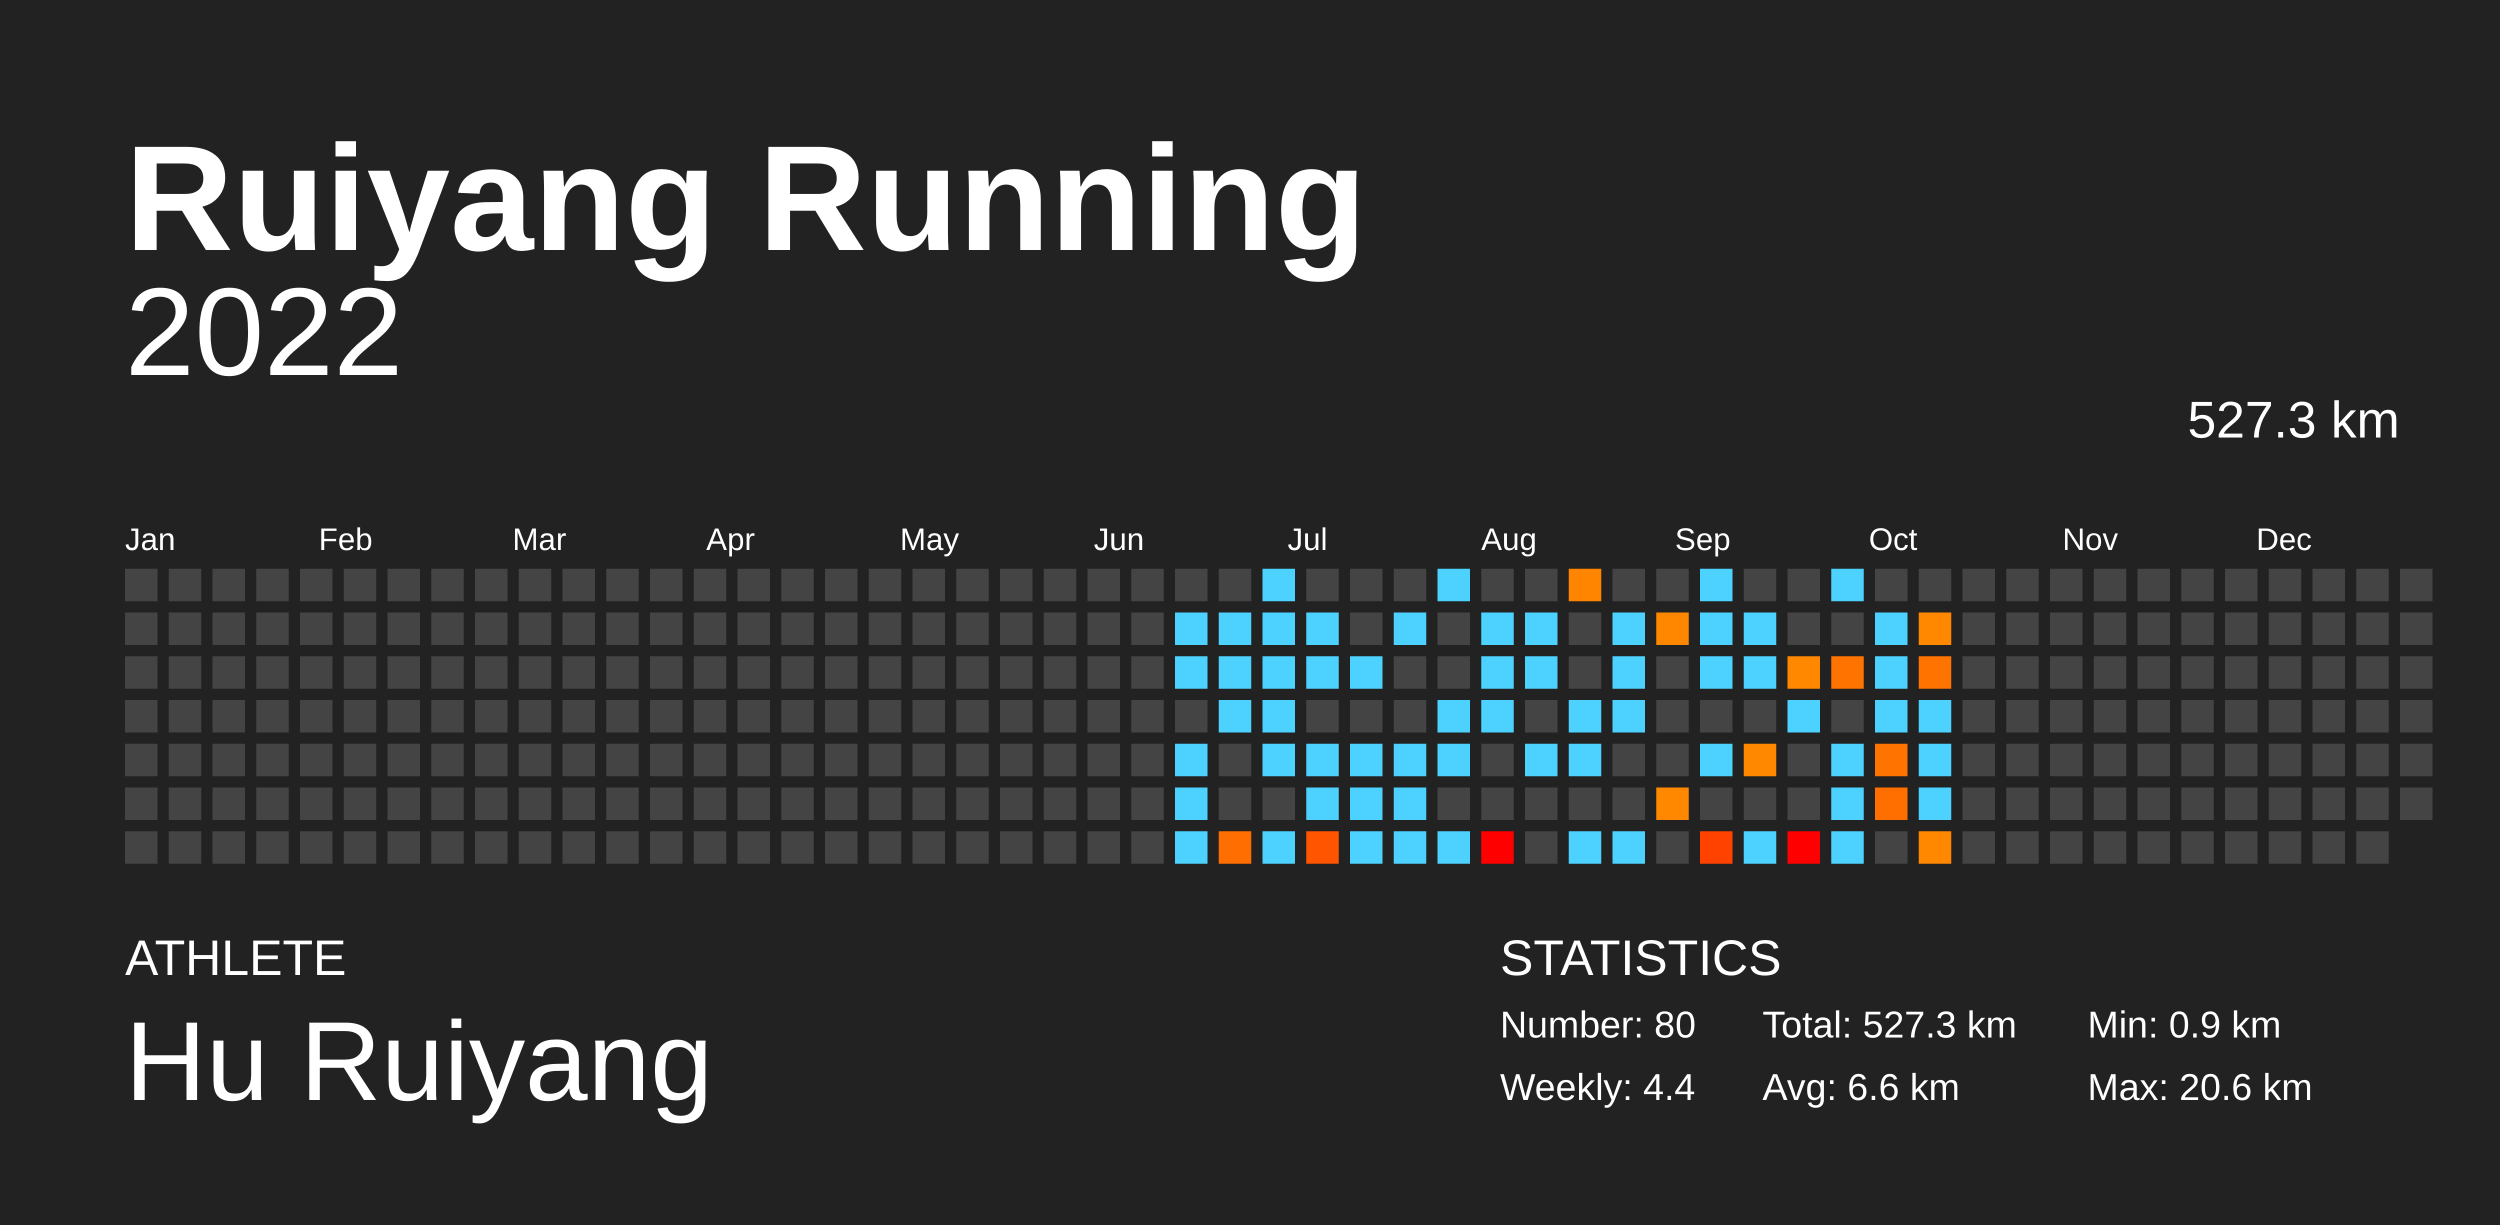
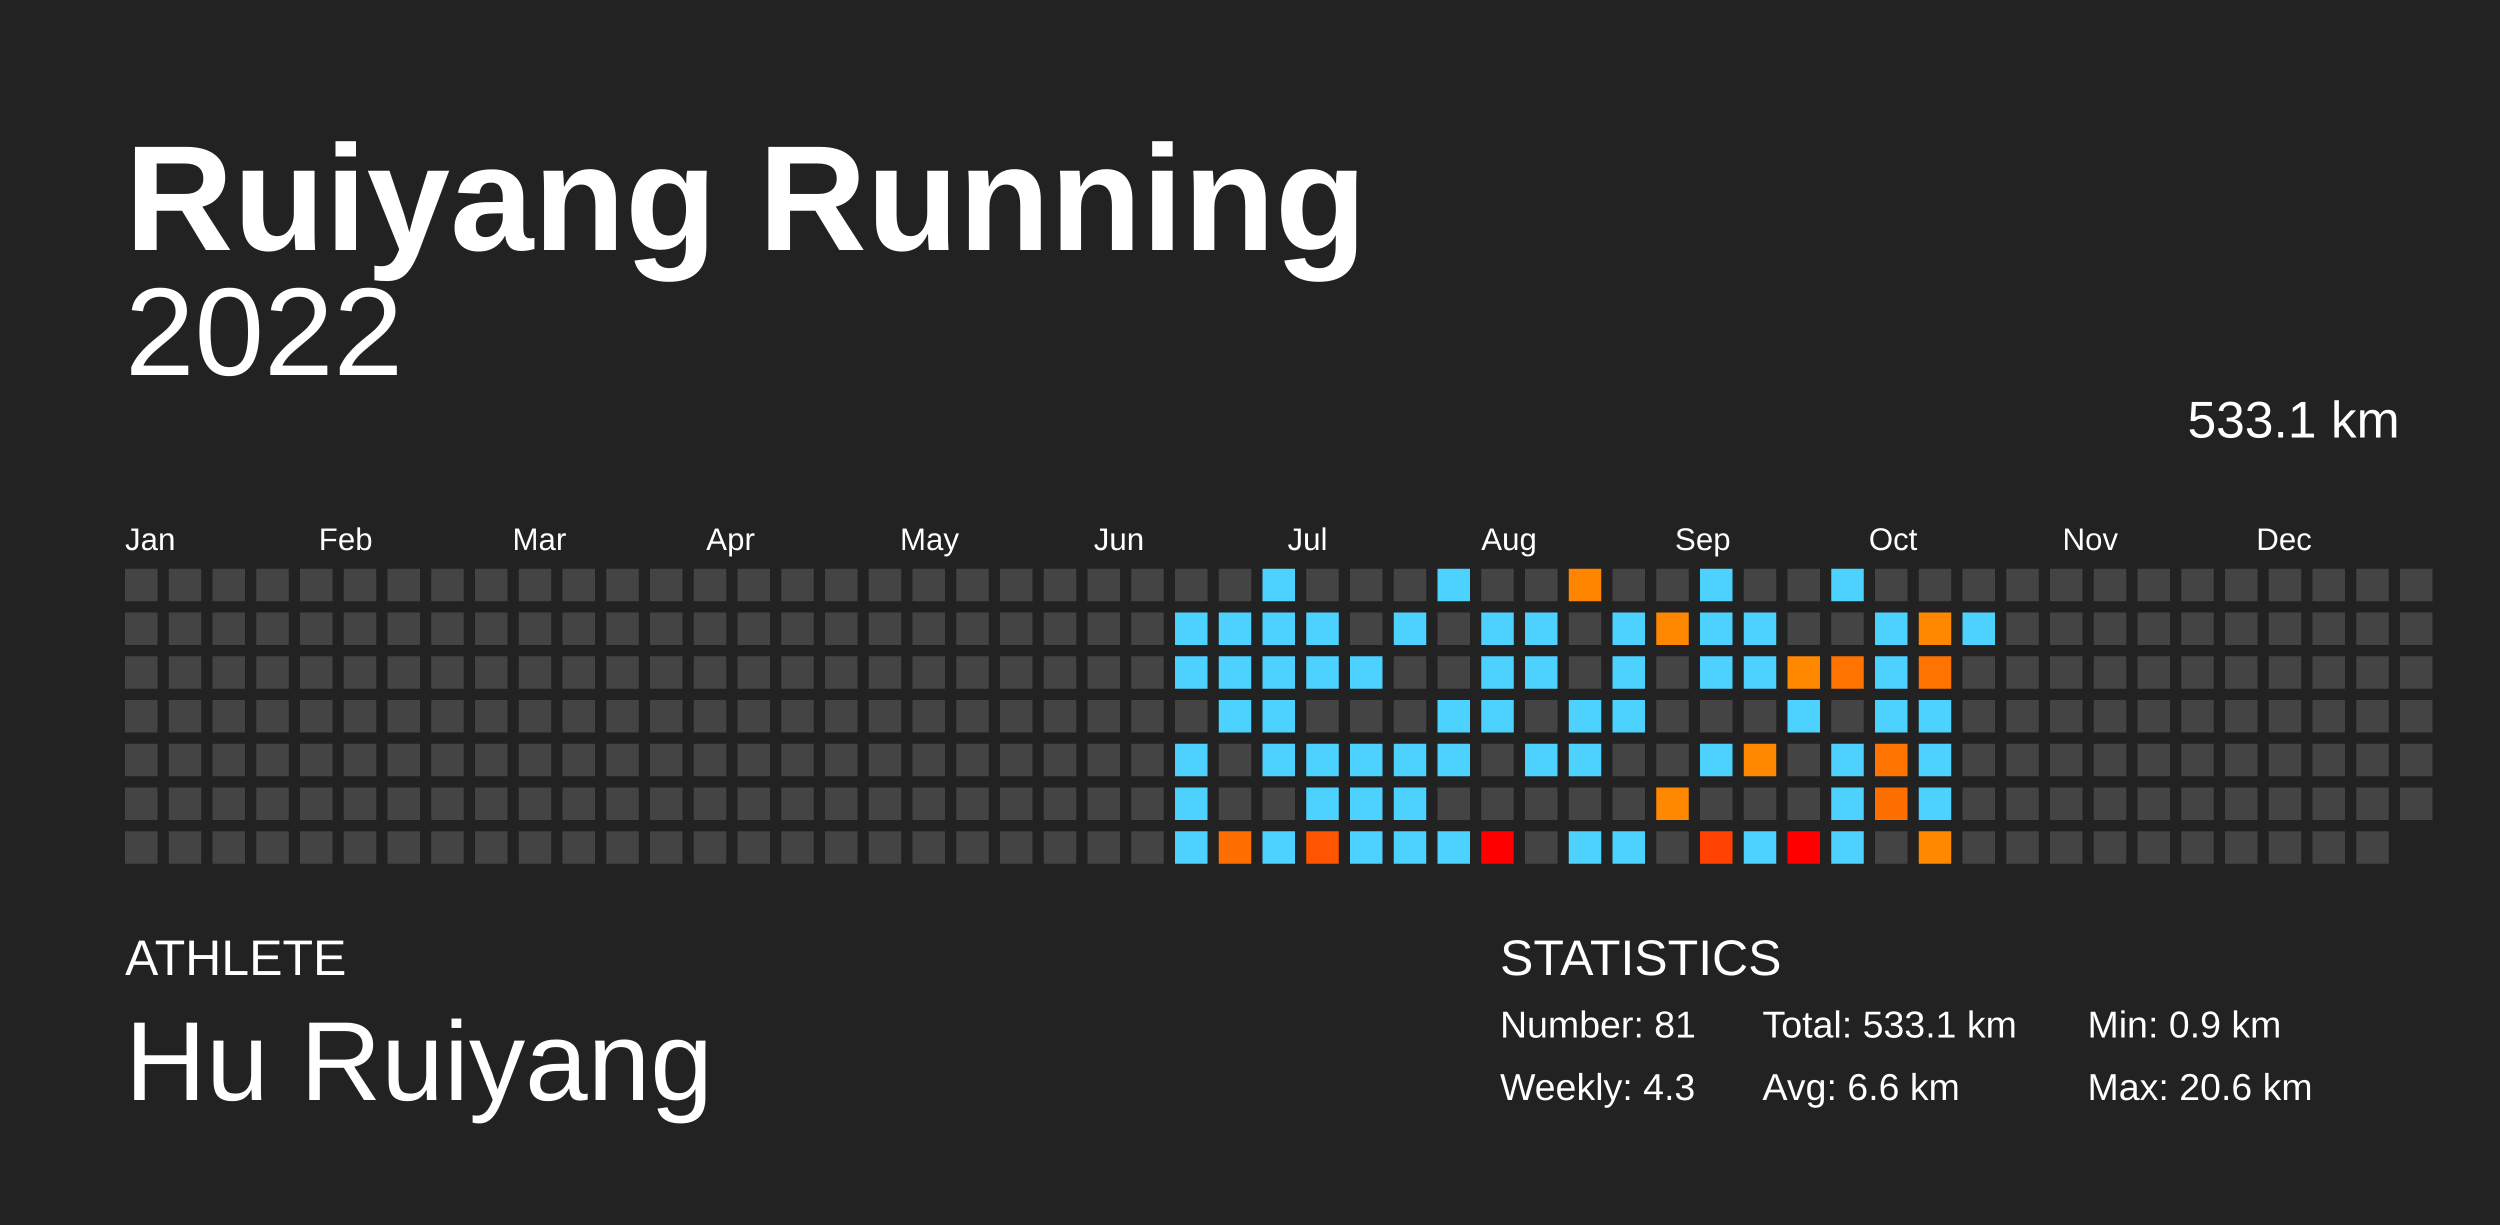
<svg xmlns="http://www.w3.org/2000/svg" baseProfile="full" height="98mm" version="1.1" viewBox="0,0,200,98" width="200mm">
  <defs />
  <rect fill="#222222" height="98" width="200" x="0" y="0" />
  <text fill="#FFFFFF" style="font-size:12px; font-family:Arial; font-weight:bold;" x="10" y="20">Ruiyang Running</text>
  <text fill="#FFFFFF" style="font-size:4px; font-family:Arial" x="10" y="78">ATHLETE</text>
  <text fill="#FFFFFF" style="font-size:9px; font-family:Arial" x="10" y="88">Hu Ruiyang</text>
  <text fill="#FFFFFF" style="font-size:4px; font-family:Arial" x="120" y="78">STATISTICS</text>
-   <text fill="#FFFFFF" style="font-size:3px; font-family:Arial" x="120" y="83">Number: 80</text>
-   <text fill="#FFFFFF" style="font-size:3px; font-family:Arial" x="120" y="88">Weekly: 4.4</text>
-   <text fill="#FFFFFF" style="font-size:3px; font-family:Arial" x="141" y="83">Total: 527.3 km</text>
+   <text fill="#FFFFFF" style="font-size:3px; font-family:Arial" x="120" y="83">Number: 81</text>
+   <text fill="#FFFFFF" style="font-size:3px; font-family:Arial" x="120" y="88">Weekly: 4.3</text>
+   <text fill="#FFFFFF" style="font-size:3px; font-family:Arial" x="141" y="83">Total: 533.1 km</text>
  <text fill="#FFFFFF" style="font-size:3px; font-family:Arial" x="141" y="88">Avg: 6.6 km</text>
  <text fill="#FFFFFF" style="font-size:3px; font-family:Arial" x="167" y="83">Min: 0.9 km</text>
  <text fill="#FFFFFF" style="font-size:3px; font-family:Arial" x="167" y="88">Max: 20.6 km</text>
  <text alignment-baseline="hanging" fill="#FFFFFF" style="font-size:10.0px; font-family:Arial;" x="10" y="30">2022</text>
-   <text alignment-baseline="hanging" fill="#FFFFFF" style="font-size:4.125px; font-family:Arial;" x="175" y="35">527.3 km</text>
+   <text alignment-baseline="hanging" fill="#FFFFFF" style="font-size:4.125px; font-family:Arial;" x="175" y="35">533.1 km</text>
  <text fill="#FFFFFF" style="font-size:2.5px; font-family:Arial" x="10.0" y="44">Jan</text>
  <text fill="#FFFFFF" style="font-size:2.5px; font-family:Arial" x="25.5" y="44">Feb</text>
  <text fill="#FFFFFF" style="font-size:2.5px; font-family:Arial" x="41.0" y="44">Mar</text>
  <text fill="#FFFFFF" style="font-size:2.5px; font-family:Arial" x="56.5" y="44">Apr</text>
  <text fill="#FFFFFF" style="font-size:2.5px; font-family:Arial" x="72.0" y="44">May</text>
  <text fill="#FFFFFF" style="font-size:2.5px; font-family:Arial" x="87.5" y="44">Jun</text>
  <text fill="#FFFFFF" style="font-size:2.5px; font-family:Arial" x="103.0" y="44">Jul</text>
  <text fill="#FFFFFF" style="font-size:2.5px; font-family:Arial" x="118.5" y="44">Aug</text>
  <text fill="#FFFFFF" style="font-size:2.5px; font-family:Arial" x="134.0" y="44">Sep</text>
  <text fill="#FFFFFF" style="font-size:2.5px; font-family:Arial" x="149.5" y="44">Oct</text>
  <text fill="#FFFFFF" style="font-size:2.5px; font-family:Arial" x="165.0" y="44">Nov</text>
  <text fill="#FFFFFF" style="font-size:2.5px; font-family:Arial" x="180.5" y="44">Dec</text>
  <rect fill="#444444" height="2.6" width="2.6" x="10.0" y="45.5" />
  <rect fill="#444444" height="2.6" width="2.6" x="10.0" y="49.0" />
  <rect fill="#444444" height="2.6" width="2.6" x="10.0" y="52.5" />
  <rect fill="#444444" height="2.6" width="2.6" x="10.0" y="56.0" />
  <rect fill="#444444" height="2.6" width="2.6" x="10.0" y="59.5" />
  <rect fill="#444444" height="2.6" width="2.6" x="10.0" y="63.0" />
  <rect fill="#444444" height="2.6" width="2.6" x="10.0" y="66.5" />
  <rect fill="#444444" height="2.6" width="2.6" x="13.5" y="45.5" />
  <rect fill="#444444" height="2.6" width="2.6" x="13.5" y="49.0" />
  <rect fill="#444444" height="2.6" width="2.6" x="13.5" y="52.5" />
  <rect fill="#444444" height="2.6" width="2.6" x="13.5" y="56.0" />
  <rect fill="#444444" height="2.6" width="2.6" x="13.5" y="59.5" />
  <rect fill="#444444" height="2.6" width="2.6" x="13.5" y="63.0" />
  <rect fill="#444444" height="2.6" width="2.6" x="13.5" y="66.5" />
  <rect fill="#444444" height="2.6" width="2.6" x="17.0" y="45.5" />
  <rect fill="#444444" height="2.6" width="2.6" x="17.0" y="49.0" />
  <rect fill="#444444" height="2.6" width="2.6" x="17.0" y="52.5" />
  <rect fill="#444444" height="2.6" width="2.6" x="17.0" y="56.0" />
  <rect fill="#444444" height="2.6" width="2.6" x="17.0" y="59.5" />
  <rect fill="#444444" height="2.6" width="2.6" x="17.0" y="63.0" />
  <rect fill="#444444" height="2.6" width="2.6" x="17.0" y="66.5" />
  <rect fill="#444444" height="2.6" width="2.6" x="20.5" y="45.5" />
  <rect fill="#444444" height="2.6" width="2.6" x="20.5" y="49.0" />
  <rect fill="#444444" height="2.6" width="2.6" x="20.5" y="52.5" />
  <rect fill="#444444" height="2.6" width="2.6" x="20.5" y="56.0" />
  <rect fill="#444444" height="2.6" width="2.6" x="20.5" y="59.5" />
  <rect fill="#444444" height="2.6" width="2.6" x="20.5" y="63.0" />
  <rect fill="#444444" height="2.6" width="2.6" x="20.5" y="66.5" />
  <rect fill="#444444" height="2.6" width="2.6" x="24.0" y="45.5" />
  <rect fill="#444444" height="2.6" width="2.6" x="24.0" y="49.0" />
  <rect fill="#444444" height="2.6" width="2.6" x="24.0" y="52.5" />
  <rect fill="#444444" height="2.6" width="2.6" x="24.0" y="56.0" />
  <rect fill="#444444" height="2.6" width="2.6" x="24.0" y="59.5" />
  <rect fill="#444444" height="2.6" width="2.6" x="24.0" y="63.0" />
  <rect fill="#444444" height="2.6" width="2.6" x="24.0" y="66.5" />
  <rect fill="#444444" height="2.6" width="2.6" x="27.5" y="45.5" />
  <rect fill="#444444" height="2.6" width="2.6" x="27.5" y="49.0" />
  <rect fill="#444444" height="2.6" width="2.6" x="27.5" y="52.5" />
  <rect fill="#444444" height="2.6" width="2.6" x="27.5" y="56.0" />
  <rect fill="#444444" height="2.6" width="2.6" x="27.5" y="59.5" />
  <rect fill="#444444" height="2.6" width="2.6" x="27.5" y="63.0" />
  <rect fill="#444444" height="2.6" width="2.6" x="27.5" y="66.5" />
  <rect fill="#444444" height="2.6" width="2.6" x="31.0" y="45.5" />
  <rect fill="#444444" height="2.6" width="2.6" x="31.0" y="49.0" />
  <rect fill="#444444" height="2.6" width="2.6" x="31.0" y="52.5" />
  <rect fill="#444444" height="2.6" width="2.6" x="31.0" y="56.0" />
  <rect fill="#444444" height="2.6" width="2.6" x="31.0" y="59.5" />
  <rect fill="#444444" height="2.6" width="2.6" x="31.0" y="63.0" />
  <rect fill="#444444" height="2.6" width="2.6" x="31.0" y="66.5" />
  <rect fill="#444444" height="2.6" width="2.6" x="34.5" y="45.5" />
  <rect fill="#444444" height="2.6" width="2.6" x="34.5" y="49.0" />
  <rect fill="#444444" height="2.6" width="2.6" x="34.5" y="52.5" />
  <rect fill="#444444" height="2.6" width="2.6" x="34.5" y="56.0" />
  <rect fill="#444444" height="2.6" width="2.6" x="34.5" y="59.5" />
  <rect fill="#444444" height="2.6" width="2.6" x="34.5" y="63.0" />
  <rect fill="#444444" height="2.6" width="2.6" x="34.5" y="66.5" />
  <rect fill="#444444" height="2.6" width="2.6" x="38.0" y="45.5" />
  <rect fill="#444444" height="2.6" width="2.6" x="38.0" y="49.0" />
  <rect fill="#444444" height="2.6" width="2.6" x="38.0" y="52.5" />
  <rect fill="#444444" height="2.6" width="2.6" x="38.0" y="56.0" />
  <rect fill="#444444" height="2.6" width="2.6" x="38.0" y="59.5" />
  <rect fill="#444444" height="2.6" width="2.6" x="38.0" y="63.0" />
  <rect fill="#444444" height="2.6" width="2.6" x="38.0" y="66.5" />
  <rect fill="#444444" height="2.6" width="2.6" x="41.5" y="45.5" />
  <rect fill="#444444" height="2.6" width="2.6" x="41.5" y="49.0" />
  <rect fill="#444444" height="2.6" width="2.6" x="41.5" y="52.5" />
  <rect fill="#444444" height="2.6" width="2.6" x="41.5" y="56.0" />
  <rect fill="#444444" height="2.6" width="2.6" x="41.5" y="59.5" />
  <rect fill="#444444" height="2.6" width="2.6" x="41.5" y="63.0" />
  <rect fill="#444444" height="2.6" width="2.6" x="41.5" y="66.5" />
  <rect fill="#444444" height="2.6" width="2.6" x="45.0" y="45.5" />
  <rect fill="#444444" height="2.6" width="2.6" x="45.0" y="49.0" />
  <rect fill="#444444" height="2.6" width="2.6" x="45.0" y="52.5" />
  <rect fill="#444444" height="2.6" width="2.6" x="45.0" y="56.0" />
  <rect fill="#444444" height="2.6" width="2.6" x="45.0" y="59.5" />
  <rect fill="#444444" height="2.6" width="2.6" x="45.0" y="63.0" />
  <rect fill="#444444" height="2.6" width="2.6" x="45.0" y="66.5" />
  <rect fill="#444444" height="2.6" width="2.6" x="48.5" y="45.5" />
  <rect fill="#444444" height="2.6" width="2.6" x="48.5" y="49.0" />
  <rect fill="#444444" height="2.6" width="2.6" x="48.5" y="52.5" />
  <rect fill="#444444" height="2.6" width="2.6" x="48.5" y="56.0" />
  <rect fill="#444444" height="2.6" width="2.6" x="48.5" y="59.5" />
  <rect fill="#444444" height="2.6" width="2.6" x="48.5" y="63.0" />
  <rect fill="#444444" height="2.6" width="2.6" x="48.5" y="66.5" />
  <rect fill="#444444" height="2.6" width="2.6" x="52.0" y="45.5" />
  <rect fill="#444444" height="2.6" width="2.6" x="52.0" y="49.0" />
  <rect fill="#444444" height="2.6" width="2.6" x="52.0" y="52.5" />
  <rect fill="#444444" height="2.6" width="2.6" x="52.0" y="56.0" />
  <rect fill="#444444" height="2.6" width="2.6" x="52.0" y="59.5" />
  <rect fill="#444444" height="2.6" width="2.6" x="52.0" y="63.0" />
  <rect fill="#444444" height="2.6" width="2.6" x="52.0" y="66.5" />
  <rect fill="#444444" height="2.6" width="2.6" x="55.5" y="45.5" />
  <rect fill="#444444" height="2.6" width="2.6" x="55.5" y="49.0" />
  <rect fill="#444444" height="2.6" width="2.6" x="55.5" y="52.5" />
  <rect fill="#444444" height="2.6" width="2.6" x="55.5" y="56.0" />
  <rect fill="#444444" height="2.6" width="2.6" x="55.5" y="59.5" />
  <rect fill="#444444" height="2.6" width="2.6" x="55.5" y="63.0" />
  <rect fill="#444444" height="2.6" width="2.6" x="55.5" y="66.5" />
  <rect fill="#444444" height="2.6" width="2.6" x="59.0" y="45.5" />
  <rect fill="#444444" height="2.6" width="2.6" x="59.0" y="49.0" />
  <rect fill="#444444" height="2.6" width="2.6" x="59.0" y="52.5" />
  <rect fill="#444444" height="2.6" width="2.6" x="59.0" y="56.0" />
  <rect fill="#444444" height="2.6" width="2.6" x="59.0" y="59.5" />
  <rect fill="#444444" height="2.6" width="2.6" x="59.0" y="63.0" />
  <rect fill="#444444" height="2.6" width="2.6" x="59.0" y="66.5" />
  <rect fill="#444444" height="2.6" width="2.6" x="62.5" y="45.5" />
  <rect fill="#444444" height="2.6" width="2.6" x="62.5" y="49.0" />
  <rect fill="#444444" height="2.6" width="2.6" x="62.5" y="52.5" />
  <rect fill="#444444" height="2.6" width="2.6" x="62.5" y="56.0" />
  <rect fill="#444444" height="2.6" width="2.6" x="62.5" y="59.5" />
  <rect fill="#444444" height="2.6" width="2.6" x="62.5" y="63.0" />
  <rect fill="#444444" height="2.6" width="2.6" x="62.5" y="66.5" />
  <rect fill="#444444" height="2.6" width="2.6" x="66.0" y="45.5" />
  <rect fill="#444444" height="2.6" width="2.6" x="66.0" y="49.0" />
  <rect fill="#444444" height="2.6" width="2.6" x="66.0" y="52.5" />
  <rect fill="#444444" height="2.6" width="2.6" x="66.0" y="56.0" />
  <rect fill="#444444" height="2.6" width="2.6" x="66.0" y="59.5" />
  <rect fill="#444444" height="2.6" width="2.6" x="66.0" y="63.0" />
  <rect fill="#444444" height="2.6" width="2.6" x="66.0" y="66.5" />
  <rect fill="#444444" height="2.6" width="2.6" x="69.5" y="45.5" />
  <rect fill="#444444" height="2.6" width="2.6" x="69.5" y="49.0" />
  <rect fill="#444444" height="2.6" width="2.6" x="69.5" y="52.5" />
  <rect fill="#444444" height="2.6" width="2.6" x="69.5" y="56.0" />
  <rect fill="#444444" height="2.6" width="2.6" x="69.5" y="59.5" />
  <rect fill="#444444" height="2.6" width="2.6" x="69.5" y="63.0" />
  <rect fill="#444444" height="2.6" width="2.6" x="69.5" y="66.5" />
  <rect fill="#444444" height="2.6" width="2.6" x="73.0" y="45.5" />
  <rect fill="#444444" height="2.6" width="2.6" x="73.0" y="49.0" />
  <rect fill="#444444" height="2.6" width="2.6" x="73.0" y="52.5" />
  <rect fill="#444444" height="2.6" width="2.6" x="73.0" y="56.0" />
  <rect fill="#444444" height="2.6" width="2.6" x="73.0" y="59.5" />
  <rect fill="#444444" height="2.6" width="2.6" x="73.0" y="63.0" />
  <rect fill="#444444" height="2.6" width="2.6" x="73.0" y="66.5" />
  <rect fill="#444444" height="2.6" width="2.6" x="76.5" y="45.5" />
  <rect fill="#444444" height="2.6" width="2.6" x="76.5" y="49.0" />
  <rect fill="#444444" height="2.6" width="2.6" x="76.5" y="52.5" />
  <rect fill="#444444" height="2.6" width="2.6" x="76.5" y="56.0" />
  <rect fill="#444444" height="2.6" width="2.6" x="76.5" y="59.5" />
  <rect fill="#444444" height="2.6" width="2.6" x="76.5" y="63.0" />
  <rect fill="#444444" height="2.6" width="2.6" x="76.5" y="66.5" />
  <rect fill="#444444" height="2.6" width="2.6" x="80.0" y="45.5" />
  <rect fill="#444444" height="2.6" width="2.6" x="80.0" y="49.0" />
  <rect fill="#444444" height="2.6" width="2.6" x="80.0" y="52.5" />
  <rect fill="#444444" height="2.6" width="2.6" x="80.0" y="56.0" />
  <rect fill="#444444" height="2.6" width="2.6" x="80.0" y="59.5" />
  <rect fill="#444444" height="2.6" width="2.6" x="80.0" y="63.0" />
  <rect fill="#444444" height="2.6" width="2.6" x="80.0" y="66.5" />
  <rect fill="#444444" height="2.6" width="2.6" x="83.5" y="45.5" />
  <rect fill="#444444" height="2.6" width="2.6" x="83.5" y="49.0" />
  <rect fill="#444444" height="2.6" width="2.6" x="83.5" y="52.5" />
  <rect fill="#444444" height="2.6" width="2.6" x="83.5" y="56.0" />
  <rect fill="#444444" height="2.6" width="2.6" x="83.5" y="59.5" />
  <rect fill="#444444" height="2.6" width="2.6" x="83.5" y="63.0" />
  <rect fill="#444444" height="2.6" width="2.6" x="83.5" y="66.5" />
  <rect fill="#444444" height="2.6" width="2.6" x="87.0" y="45.5" />
  <rect fill="#444444" height="2.6" width="2.6" x="87.0" y="49.0" />
  <rect fill="#444444" height="2.6" width="2.6" x="87.0" y="52.5" />
  <rect fill="#444444" height="2.6" width="2.6" x="87.0" y="56.0" />
  <rect fill="#444444" height="2.6" width="2.6" x="87.0" y="59.5" />
  <rect fill="#444444" height="2.6" width="2.6" x="87.0" y="63.0" />
  <rect fill="#444444" height="2.6" width="2.6" x="87.0" y="66.5" />
  <rect fill="#444444" height="2.6" width="2.6" x="90.5" y="45.5" />
  <rect fill="#444444" height="2.6" width="2.6" x="90.5" y="49.0" />
  <rect fill="#444444" height="2.6" width="2.6" x="90.5" y="52.5" />
  <rect fill="#444444" height="2.6" width="2.6" x="90.5" y="56.0" />
  <rect fill="#444444" height="2.6" width="2.6" x="90.5" y="59.5" />
  <rect fill="#444444" height="2.6" width="2.6" x="90.5" y="63.0" />
  <rect fill="#444444" height="2.6" width="2.6" x="90.5" y="66.5" />
  <rect fill="#444444" height="2.6" width="2.6" x="94.0" y="45.5" />
  <rect fill="#4dd2ff" height="2.6" width="2.6" x="94.0" y="49.0" />
  <rect fill="#4dd2ff" height="2.6" width="2.6" x="94.0" y="52.5" />
  <rect fill="#444444" height="2.6" width="2.6" x="94.0" y="56.0" />
  <rect fill="#4dd2ff" height="2.6" width="2.6" x="94.0" y="59.5" />
  <rect fill="#4dd2ff" height="2.6" width="2.6" x="94.0" y="63.0" />
  <rect fill="#4dd2ff" height="2.6" width="2.6" x="94.0" y="66.5" />
  <rect fill="#444444" height="2.6" width="2.6" x="97.5" y="45.5" />
  <rect fill="#4dd2ff" height="2.6" width="2.6" x="97.5" y="49.0" />
  <rect fill="#4dd2ff" height="2.6" width="2.6" x="97.5" y="52.5" />
  <rect fill="#4dd2ff" height="2.6" width="2.6" x="97.5" y="56.0" />
  <rect fill="#444444" height="2.6" width="2.6" x="97.5" y="59.5" />
  <rect fill="#444444" height="2.6" width="2.6" x="97.5" y="63.0" />
  <rect fill="#ff6e00" height="2.6" width="2.6" x="97.5" y="66.5" />
  <rect fill="#4dd2ff" height="2.6" width="2.6" x="101.0" y="45.5" />
  <rect fill="#4dd2ff" height="2.6" width="2.6" x="101.0" y="49.0" />
  <rect fill="#4dd2ff" height="2.6" width="2.6" x="101.0" y="52.5" />
  <rect fill="#4dd2ff" height="2.6" width="2.6" x="101.0" y="56.0" />
  <rect fill="#4dd2ff" height="2.6" width="2.6" x="101.0" y="59.5" />
  <rect fill="#444444" height="2.6" width="2.6" x="101.0" y="63.0" />
  <rect fill="#4dd2ff" height="2.6" width="2.6" x="101.0" y="66.5" />
  <rect fill="#444444" height="2.6" width="2.6" x="104.5" y="45.5" />
  <rect fill="#4dd2ff" height="2.6" width="2.6" x="104.5" y="49.0" />
  <rect fill="#4dd2ff" height="2.6" width="2.6" x="104.5" y="52.5" />
  <rect fill="#444444" height="2.6" width="2.6" x="104.5" y="56.0" />
  <rect fill="#4dd2ff" height="2.6" width="2.6" x="104.5" y="59.5" />
  <rect fill="#4dd2ff" height="2.6" width="2.6" x="104.5" y="63.0" />
  <rect fill="#ff5400" height="2.6" width="2.6" x="104.5" y="66.5" />
  <rect fill="#444444" height="2.6" width="2.6" x="108.0" y="45.5" />
  <rect fill="#444444" height="2.6" width="2.6" x="108.0" y="49.0" />
  <rect fill="#4dd2ff" height="2.6" width="2.6" x="108.0" y="52.5" />
  <rect fill="#444444" height="2.6" width="2.6" x="108.0" y="56.0" />
  <rect fill="#4dd2ff" height="2.6" width="2.6" x="108.0" y="59.5" />
  <rect fill="#4dd2ff" height="2.6" width="2.6" x="108.0" y="63.0" />
  <rect fill="#4dd2ff" height="2.6" width="2.6" x="108.0" y="66.5" />
  <rect fill="#444444" height="2.6" width="2.6" x="111.5" y="45.5" />
  <rect fill="#4dd2ff" height="2.6" width="2.6" x="111.5" y="49.0" />
  <rect fill="#444444" height="2.6" width="2.6" x="111.5" y="52.5" />
  <rect fill="#444444" height="2.6" width="2.6" x="111.5" y="56.0" />
  <rect fill="#4dd2ff" height="2.6" width="2.6" x="111.5" y="59.5" />
  <rect fill="#4dd2ff" height="2.6" width="2.6" x="111.5" y="63.0" />
  <rect fill="#4dd2ff" height="2.6" width="2.6" x="111.5" y="66.5" />
  <rect fill="#4dd2ff" height="2.6" width="2.6" x="115.0" y="45.5" />
  <rect fill="#444444" height="2.6" width="2.6" x="115.0" y="49.0" />
  <rect fill="#444444" height="2.6" width="2.6" x="115.0" y="52.5" />
  <rect fill="#4dd2ff" height="2.6" width="2.6" x="115.0" y="56.0" />
  <rect fill="#4dd2ff" height="2.6" width="2.6" x="115.0" y="59.5" />
  <rect fill="#444444" height="2.6" width="2.6" x="115.0" y="63.0" />
  <rect fill="#4dd2ff" height="2.6" width="2.6" x="115.0" y="66.5" />
  <rect fill="#444444" height="2.6" width="2.6" x="118.5" y="45.5" />
  <rect fill="#4dd2ff" height="2.6" width="2.6" x="118.5" y="49.0" />
  <rect fill="#4dd2ff" height="2.6" width="2.6" x="118.5" y="52.5" />
  <rect fill="#4dd2ff" height="2.6" width="2.6" x="118.5" y="56.0" />
  <rect fill="#444444" height="2.6" width="2.6" x="118.5" y="59.5" />
  <rect fill="#444444" height="2.6" width="2.6" x="118.5" y="63.0" />
  <rect fill="red" height="2.6" width="2.6" x="118.5" y="66.5" />
  <rect fill="#444444" height="2.6" width="2.6" x="122.0" y="45.5" />
  <rect fill="#4dd2ff" height="2.6" width="2.6" x="122.0" y="49.0" />
  <rect fill="#4dd2ff" height="2.6" width="2.6" x="122.0" y="52.5" />
  <rect fill="#444444" height="2.6" width="2.6" x="122.0" y="56.0" />
  <rect fill="#4dd2ff" height="2.6" width="2.6" x="122.0" y="59.5" />
  <rect fill="#444444" height="2.6" width="2.6" x="122.0" y="63.0" />
  <rect fill="#444444" height="2.6" width="2.6" x="122.0" y="66.5" />
  <rect fill="#ff8400" height="2.6" width="2.6" x="125.5" y="45.5" />
  <rect fill="#444444" height="2.6" width="2.6" x="125.5" y="49.0" />
  <rect fill="#444444" height="2.6" width="2.6" x="125.5" y="52.5" />
  <rect fill="#4dd2ff" height="2.6" width="2.6" x="125.5" y="56.0" />
  <rect fill="#4dd2ff" height="2.6" width="2.6" x="125.5" y="59.5" />
  <rect fill="#444444" height="2.6" width="2.6" x="125.5" y="63.0" />
  <rect fill="#4dd2ff" height="2.6" width="2.6" x="125.5" y="66.5" />
  <rect fill="#444444" height="2.6" width="2.6" x="129.0" y="45.5" />
  <rect fill="#4dd2ff" height="2.6" width="2.6" x="129.0" y="49.0" />
  <rect fill="#4dd2ff" height="2.6" width="2.6" x="129.0" y="52.5" />
  <rect fill="#4dd2ff" height="2.6" width="2.6" x="129.0" y="56.0" />
  <rect fill="#444444" height="2.6" width="2.6" x="129.0" y="59.5" />
  <rect fill="#444444" height="2.6" width="2.6" x="129.0" y="63.0" />
  <rect fill="#4dd2ff" height="2.6" width="2.6" x="129.0" y="66.5" />
  <rect fill="#444444" height="2.6" width="2.6" x="132.5" y="45.5" />
  <rect fill="#ff8700" height="2.6" width="2.6" x="132.5" y="49.0" />
  <rect fill="#444444" height="2.6" width="2.6" x="132.5" y="52.5" />
  <rect fill="#444444" height="2.6" width="2.6" x="132.5" y="56.0" />
  <rect fill="#444444" height="2.6" width="2.6" x="132.5" y="59.5" />
  <rect fill="#ff8800" height="2.6" width="2.6" x="132.5" y="63.0" />
  <rect fill="#444444" height="2.6" width="2.6" x="132.5" y="66.5" />
  <rect fill="#4dd2ff" height="2.6" width="2.6" x="136.0" y="45.5" />
  <rect fill="#4dd2ff" height="2.6" width="2.6" x="136.0" y="49.0" />
  <rect fill="#4dd2ff" height="2.6" width="2.6" x="136.0" y="52.5" />
  <rect fill="#444444" height="2.6" width="2.6" x="136.0" y="56.0" />
  <rect fill="#4dd2ff" height="2.6" width="2.6" x="136.0" y="59.5" />
  <rect fill="#444444" height="2.6" width="2.6" x="136.0" y="63.0" />
  <rect fill="#ff4200" height="2.6" width="2.6" x="136.0" y="66.5" />
  <rect fill="#444444" height="2.6" width="2.6" x="139.5" y="45.5" />
  <rect fill="#4dd2ff" height="2.6" width="2.6" x="139.5" y="49.0" />
  <rect fill="#4dd2ff" height="2.6" width="2.6" x="139.5" y="52.5" />
  <rect fill="#444444" height="2.6" width="2.6" x="139.5" y="56.0" />
  <rect fill="#ff8800" height="2.6" width="2.6" x="139.5" y="59.5" />
  <rect fill="#444444" height="2.6" width="2.6" x="139.5" y="63.0" />
  <rect fill="#4dd2ff" height="2.6" width="2.6" x="139.5" y="66.5" />
  <rect fill="#444444" height="2.6" width="2.6" x="143.0" y="45.5" />
  <rect fill="#444444" height="2.6" width="2.6" x="143.0" y="49.0" />
  <rect fill="#ff8800" height="2.6" width="2.6" x="143.0" y="52.5" />
  <rect fill="#4dd2ff" height="2.6" width="2.6" x="143.0" y="56.0" />
  <rect fill="#444444" height="2.6" width="2.6" x="143.0" y="59.5" />
  <rect fill="#444444" height="2.6" width="2.6" x="143.0" y="63.0" />
  <rect fill="red" height="2.6" width="2.6" x="143.0" y="66.5" />
  <rect fill="#4dd2ff" height="2.6" width="2.6" x="146.5" y="45.5" />
  <rect fill="#444444" height="2.6" width="2.6" x="146.5" y="49.0" />
  <rect fill="#ff7400" height="2.6" width="2.6" x="146.5" y="52.5" />
  <rect fill="#444444" height="2.6" width="2.6" x="146.5" y="56.0" />
  <rect fill="#4dd2ff" height="2.6" width="2.6" x="146.5" y="59.5" />
  <rect fill="#4dd2ff" height="2.6" width="2.6" x="146.5" y="63.0" />
  <rect fill="#4dd2ff" height="2.6" width="2.6" x="146.5" y="66.5" />
  <rect fill="#444444" height="2.6" width="2.6" x="150.0" y="45.5" />
  <rect fill="#4dd2ff" height="2.6" width="2.6" x="150.0" y="49.0" />
  <rect fill="#4dd2ff" height="2.6" width="2.6" x="150.0" y="52.5" />
  <rect fill="#4dd2ff" height="2.6" width="2.6" x="150.0" y="56.0" />
  <rect fill="#ff7400" height="2.6" width="2.6" x="150.0" y="59.5" />
  <rect fill="#ff6f00" height="2.6" width="2.6" x="150.0" y="63.0" />
  <rect fill="#444444" height="2.6" width="2.6" x="150.0" y="66.5" />
  <rect fill="#444444" height="2.6" width="2.6" x="153.5" y="45.5" />
  <rect fill="#ff8800" height="2.6" width="2.6" x="153.5" y="49.0" />
  <rect fill="#ff7400" height="2.6" width="2.6" x="153.5" y="52.5" />
  <rect fill="#4dd2ff" height="2.6" width="2.6" x="153.5" y="56.0" />
  <rect fill="#4dd2ff" height="2.6" width="2.6" x="153.5" y="59.5" />
  <rect fill="#4dd2ff" height="2.6" width="2.6" x="153.5" y="63.0" />
  <rect fill="#ff8800" height="2.6" width="2.6" x="153.5" y="66.5" />
  <rect fill="#444444" height="2.6" width="2.6" x="157.0" y="45.5" />
-   <rect fill="#444444" height="2.6" width="2.6" x="157.0" y="49.0" />
+   <rect fill="#4dd2ff" height="2.6" width="2.6" x="157.0" y="49.0" />
  <rect fill="#444444" height="2.6" width="2.6" x="157.0" y="52.5" />
  <rect fill="#444444" height="2.6" width="2.6" x="157.0" y="56.0" />
  <rect fill="#444444" height="2.6" width="2.6" x="157.0" y="59.5" />
  <rect fill="#444444" height="2.6" width="2.6" x="157.0" y="63.0" />
  <rect fill="#444444" height="2.6" width="2.6" x="157.0" y="66.5" />
  <rect fill="#444444" height="2.6" width="2.6" x="160.5" y="45.5" />
  <rect fill="#444444" height="2.6" width="2.6" x="160.5" y="49.0" />
  <rect fill="#444444" height="2.6" width="2.6" x="160.5" y="52.5" />
  <rect fill="#444444" height="2.6" width="2.6" x="160.5" y="56.0" />
  <rect fill="#444444" height="2.6" width="2.6" x="160.5" y="59.5" />
  <rect fill="#444444" height="2.6" width="2.6" x="160.5" y="63.0" />
  <rect fill="#444444" height="2.6" width="2.6" x="160.5" y="66.5" />
  <rect fill="#444444" height="2.6" width="2.6" x="164.0" y="45.5" />
  <rect fill="#444444" height="2.6" width="2.6" x="164.0" y="49.0" />
  <rect fill="#444444" height="2.6" width="2.6" x="164.0" y="52.5" />
  <rect fill="#444444" height="2.6" width="2.6" x="164.0" y="56.0" />
  <rect fill="#444444" height="2.6" width="2.6" x="164.0" y="59.5" />
  <rect fill="#444444" height="2.6" width="2.6" x="164.0" y="63.0" />
  <rect fill="#444444" height="2.6" width="2.6" x="164.0" y="66.5" />
  <rect fill="#444444" height="2.6" width="2.6" x="167.5" y="45.5" />
  <rect fill="#444444" height="2.6" width="2.6" x="167.5" y="49.0" />
  <rect fill="#444444" height="2.6" width="2.6" x="167.5" y="52.5" />
  <rect fill="#444444" height="2.6" width="2.6" x="167.5" y="56.0" />
  <rect fill="#444444" height="2.6" width="2.6" x="167.5" y="59.5" />
  <rect fill="#444444" height="2.6" width="2.6" x="167.5" y="63.0" />
  <rect fill="#444444" height="2.6" width="2.6" x="167.5" y="66.5" />
  <rect fill="#444444" height="2.6" width="2.6" x="171.0" y="45.5" />
  <rect fill="#444444" height="2.6" width="2.6" x="171.0" y="49.0" />
  <rect fill="#444444" height="2.6" width="2.6" x="171.0" y="52.5" />
  <rect fill="#444444" height="2.6" width="2.6" x="171.0" y="56.0" />
  <rect fill="#444444" height="2.6" width="2.6" x="171.0" y="59.5" />
  <rect fill="#444444" height="2.6" width="2.6" x="171.0" y="63.0" />
  <rect fill="#444444" height="2.6" width="2.6" x="171.0" y="66.5" />
  <rect fill="#444444" height="2.6" width="2.6" x="174.5" y="45.5" />
  <rect fill="#444444" height="2.6" width="2.6" x="174.5" y="49.0" />
  <rect fill="#444444" height="2.6" width="2.6" x="174.5" y="52.5" />
  <rect fill="#444444" height="2.6" width="2.6" x="174.5" y="56.0" />
  <rect fill="#444444" height="2.6" width="2.6" x="174.5" y="59.5" />
  <rect fill="#444444" height="2.6" width="2.6" x="174.5" y="63.0" />
  <rect fill="#444444" height="2.6" width="2.6" x="174.5" y="66.5" />
  <rect fill="#444444" height="2.6" width="2.6" x="178.0" y="45.5" />
  <rect fill="#444444" height="2.6" width="2.6" x="178.0" y="49.0" />
  <rect fill="#444444" height="2.6" width="2.6" x="178.0" y="52.5" />
  <rect fill="#444444" height="2.6" width="2.6" x="178.0" y="56.0" />
  <rect fill="#444444" height="2.6" width="2.6" x="178.0" y="59.5" />
  <rect fill="#444444" height="2.6" width="2.6" x="178.0" y="63.0" />
  <rect fill="#444444" height="2.6" width="2.6" x="178.0" y="66.5" />
  <rect fill="#444444" height="2.6" width="2.6" x="181.5" y="45.5" />
  <rect fill="#444444" height="2.6" width="2.6" x="181.5" y="49.0" />
  <rect fill="#444444" height="2.6" width="2.6" x="181.5" y="52.5" />
  <rect fill="#444444" height="2.6" width="2.6" x="181.5" y="56.0" />
  <rect fill="#444444" height="2.6" width="2.6" x="181.5" y="59.5" />
  <rect fill="#444444" height="2.6" width="2.6" x="181.5" y="63.0" />
  <rect fill="#444444" height="2.6" width="2.6" x="181.5" y="66.5" />
  <rect fill="#444444" height="2.6" width="2.6" x="185.0" y="45.5" />
  <rect fill="#444444" height="2.6" width="2.6" x="185.0" y="49.0" />
  <rect fill="#444444" height="2.6" width="2.6" x="185.0" y="52.5" />
  <rect fill="#444444" height="2.6" width="2.6" x="185.0" y="56.0" />
  <rect fill="#444444" height="2.6" width="2.6" x="185.0" y="59.5" />
  <rect fill="#444444" height="2.6" width="2.6" x="185.0" y="63.0" />
  <rect fill="#444444" height="2.6" width="2.6" x="185.0" y="66.5" />
  <rect fill="#444444" height="2.6" width="2.6" x="188.5" y="45.5" />
  <rect fill="#444444" height="2.6" width="2.6" x="188.5" y="49.0" />
  <rect fill="#444444" height="2.6" width="2.6" x="188.5" y="52.5" />
  <rect fill="#444444" height="2.6" width="2.6" x="188.5" y="56.0" />
  <rect fill="#444444" height="2.6" width="2.6" x="188.5" y="59.5" />
  <rect fill="#444444" height="2.6" width="2.6" x="188.5" y="63.0" />
  <rect fill="#444444" height="2.6" width="2.6" x="188.5" y="66.5" />
  <rect fill="#444444" height="2.6" width="2.6" x="192.0" y="45.5" />
  <rect fill="#444444" height="2.6" width="2.6" x="192.0" y="49.0" />
  <rect fill="#444444" height="2.6" width="2.6" x="192.0" y="52.5" />
  <rect fill="#444444" height="2.6" width="2.6" x="192.0" y="56.0" />
  <rect fill="#444444" height="2.6" width="2.6" x="192.0" y="59.5" />
  <rect fill="#444444" height="2.6" width="2.6" x="192.0" y="63.0" />
</svg>
